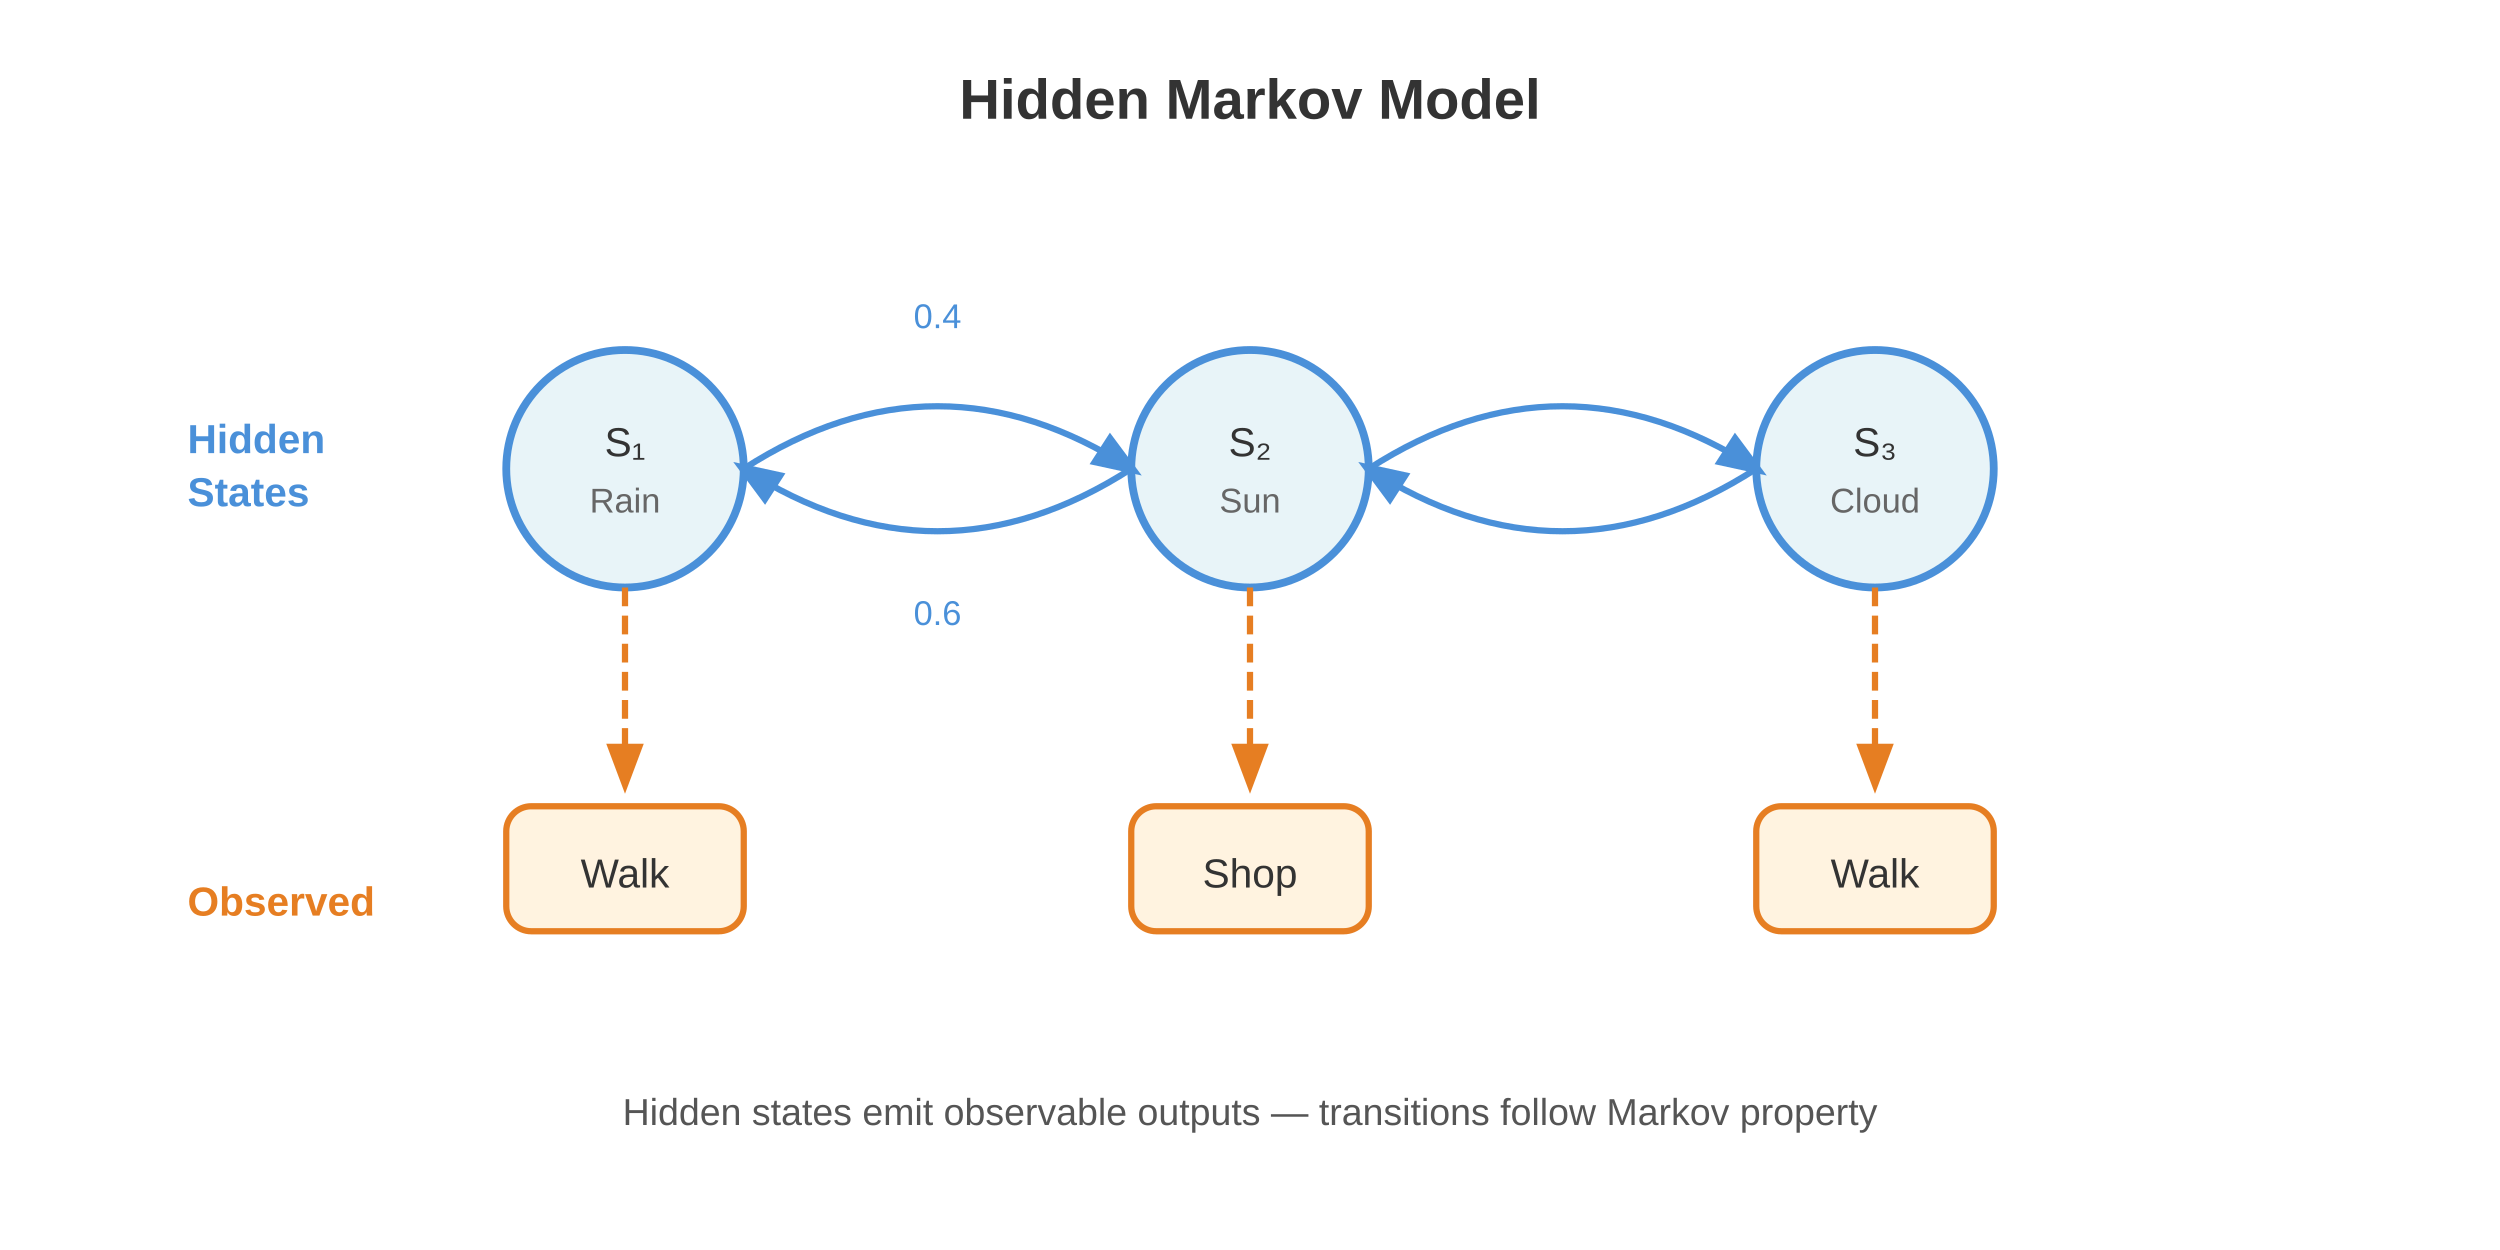
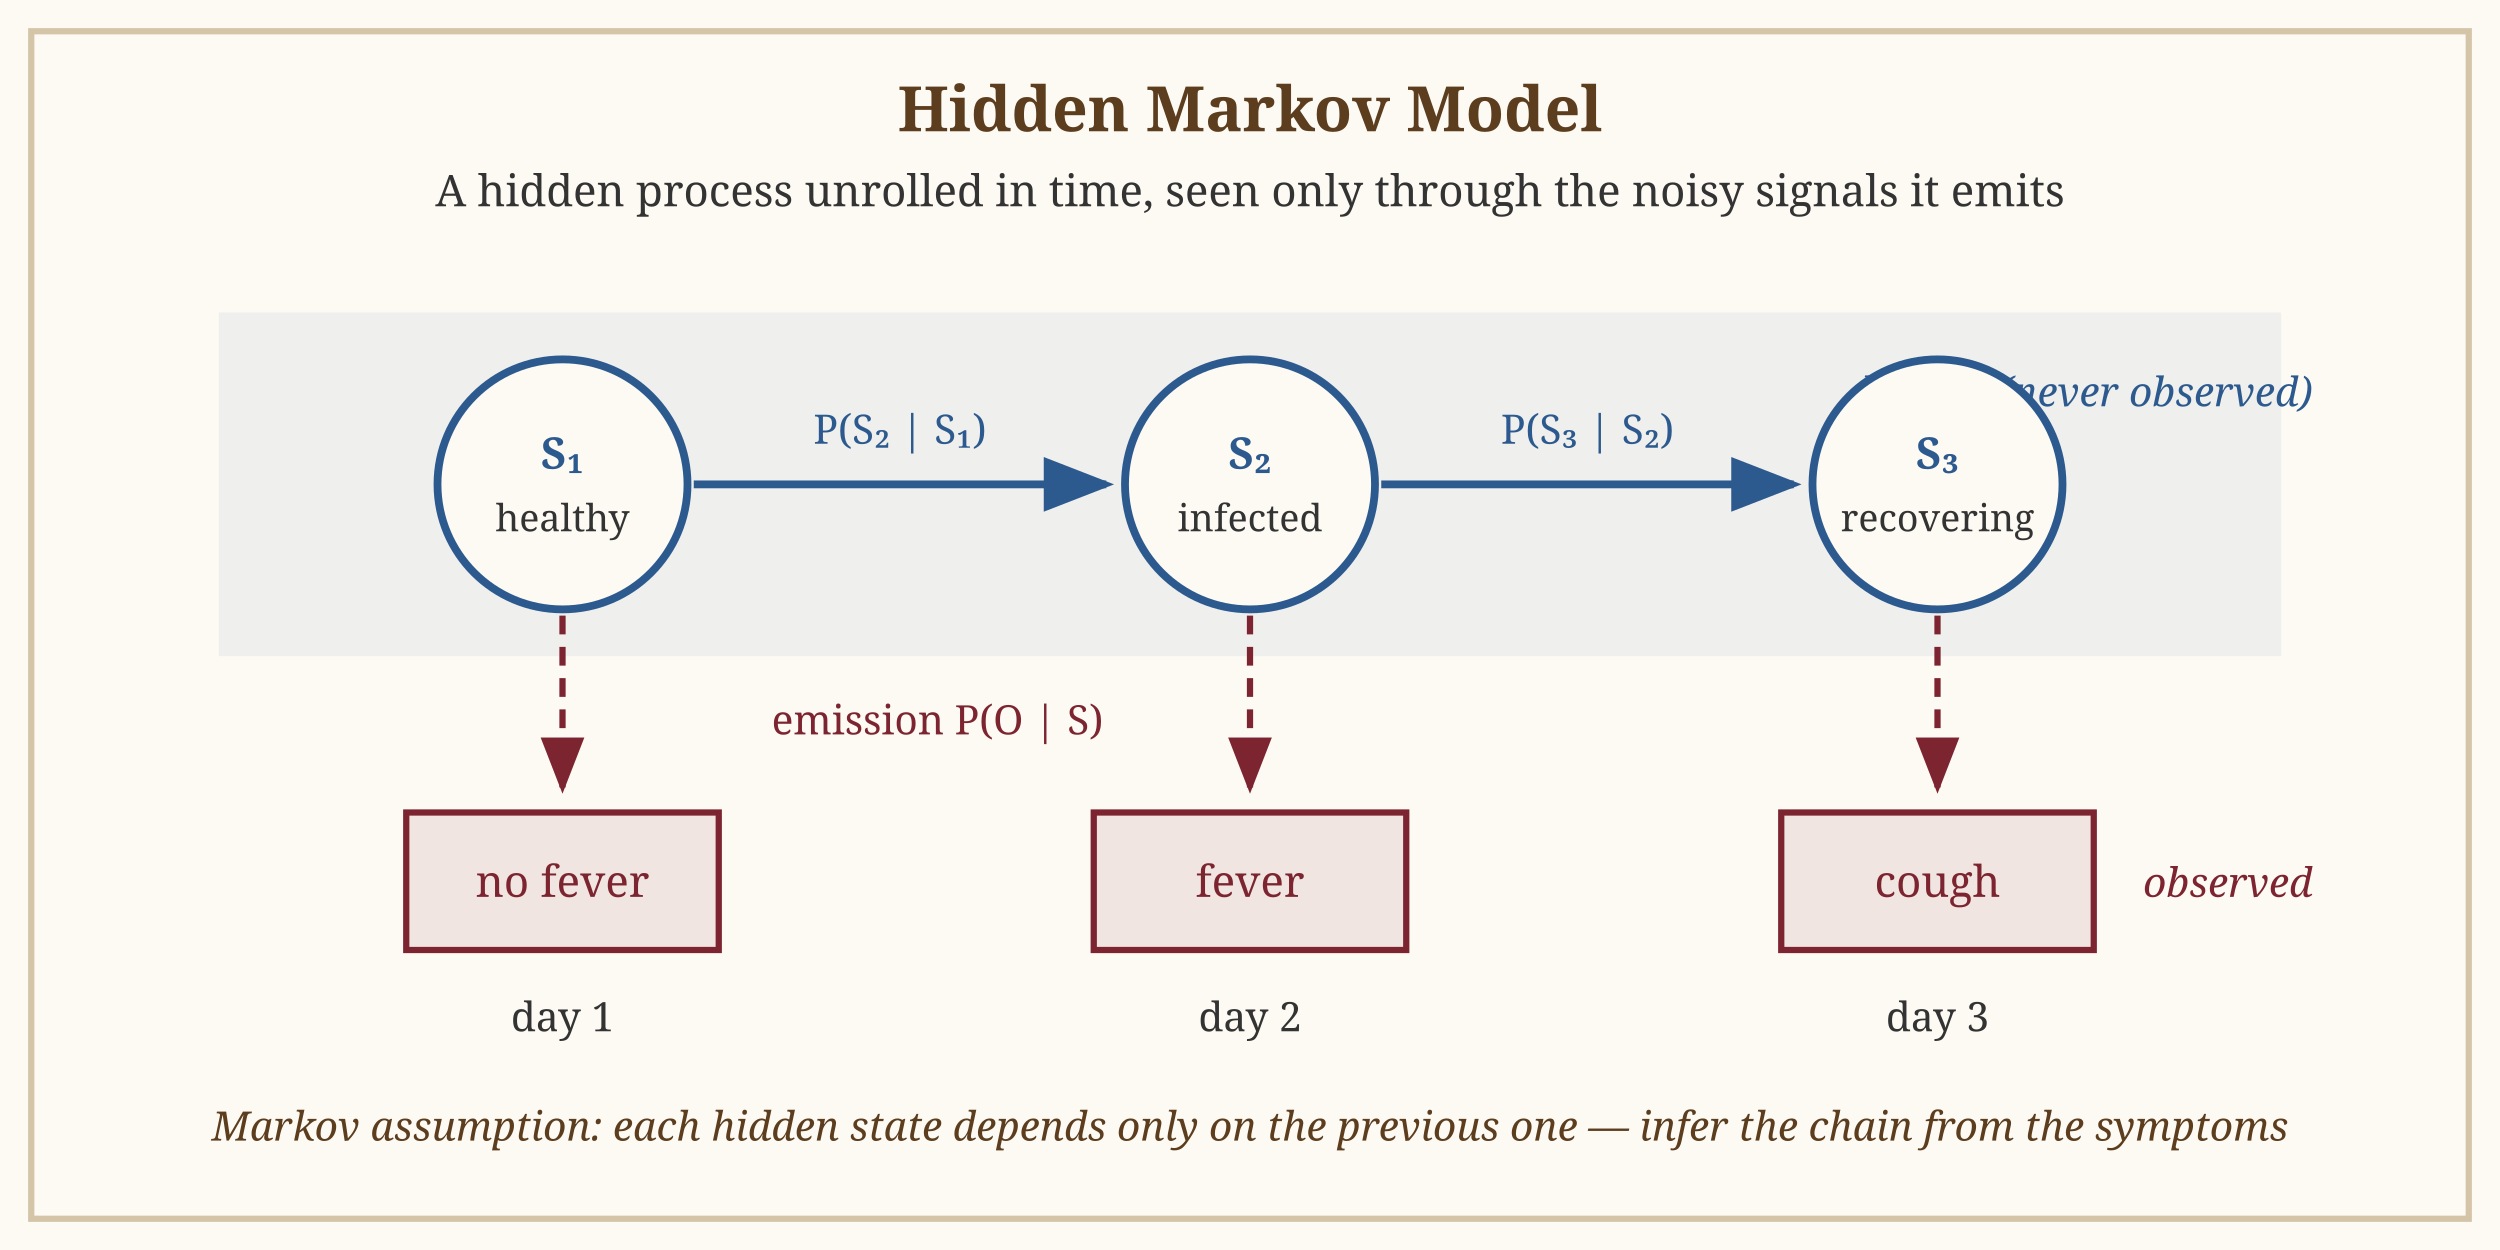
<svg xmlns="http://www.w3.org/2000/svg" viewBox="0 0 800 400">
-   <rect width="800" height="400" fill="white" />
-   <text x="60" y="145" font-family="Arial" font-size="13" fill="#4a90d9" font-weight="bold">Hidden</text>
-   <text x="60" y="162" font-family="Arial" font-size="13" fill="#4a90d9" font-weight="bold">States</text>
-   <circle cx="200" cy="150" r="38" fill="#e8f4f8" stroke="#4a90d9" stroke-width="2.5" />
-   <text x="200" y="146" text-anchor="middle" font-family="Arial" font-size="13" fill="#333">S₁</text>
-   <text x="200" y="164" text-anchor="middle" font-family="Arial" font-size="11" fill="#666">Rain</text>
-   <circle cx="400" cy="150" r="38" fill="#e8f4f8" stroke="#4a90d9" stroke-width="2.5" />
-   <text x="400" y="146" text-anchor="middle" font-family="Arial" font-size="13" fill="#333">S₂</text>
-   <text x="400" y="164" text-anchor="middle" font-family="Arial" font-size="11" fill="#666">Sun</text>
-   <circle cx="600" cy="150" r="38" fill="#e8f4f8" stroke="#4a90d9" stroke-width="2.5" />
-   <text x="600" y="146" text-anchor="middle" font-family="Arial" font-size="13" fill="#333">S₃</text>
-   <text x="600" y="164" text-anchor="middle" font-family="Arial" font-size="11" fill="#666">Cloud</text>
-   <path d="M238,150 Q300,110 362,150" fill="none" stroke="#4a90d9" stroke-width="2" marker-end="url(#a1)" />
-   <path d="M362,150 Q300,190 238,150" fill="none" stroke="#4a90d9" stroke-width="2" marker-end="url(#a1)" />
-   <path d="M438,150 Q500,110 562,150" fill="none" stroke="#4a90d9" stroke-width="2" marker-end="url(#a1)" />
-   <path d="M562,150 Q500,190 438,150" fill="none" stroke="#4a90d9" stroke-width="2" marker-end="url(#a1)" />
-   <text x="300" y="105" text-anchor="middle" font-family="Arial" font-size="11" fill="#4a90d9">0.4</text>
-   <text x="300" y="200" text-anchor="middle" font-family="Arial" font-size="11" fill="#4a90d9">0.6</text>
-   <line x1="200" y1="188" x2="200" y2="250" stroke="#e67e22" stroke-width="2" stroke-dasharray="6,3" marker-end="url(#a2)" />
-   <line x1="400" y1="188" x2="400" y2="250" stroke="#e67e22" stroke-width="2" stroke-dasharray="6,3" marker-end="url(#a2)" />
-   <line x1="600" y1="188" x2="600" y2="250" stroke="#e67e22" stroke-width="2" stroke-dasharray="6,3" marker-end="url(#a2)" />
-   <text x="60" y="293" font-family="Arial" font-size="13" fill="#e67e22" font-weight="bold">Observed</text>
-   <rect x="162" y="258" width="76" height="40" rx="8" fill="#fff3e0" stroke="#e67e22" stroke-width="2" />
-   <text x="200" y="284" text-anchor="middle" font-family="Arial" font-size="13" fill="#333">Walk</text>
-   <rect x="362" y="258" width="76" height="40" rx="8" fill="#fff3e0" stroke="#e67e22" stroke-width="2" />
-   <text x="400" y="284" text-anchor="middle" font-family="Arial" font-size="13" fill="#333">Shop</text>
-   <rect x="562" y="258" width="76" height="40" rx="8" fill="#fff3e0" stroke="#e67e22" stroke-width="2" />
-   <text x="600" y="284" text-anchor="middle" font-family="Arial" font-size="13" fill="#333">Walk</text>
  <defs>
-     <marker id="a1" markerWidth="8" markerHeight="8" refX="6" refY="3" orient="auto">
-       <path d="M0,0 L0,6 L8,3 z" fill="#4a90d9" />
+     <marker id="hmmT" markerWidth="9" markerHeight="7" refX="8" refY="3.5" orient="auto">
+       <polygon points="0 0, 9 3.5, 0 7" fill="#2D5A8E" />
    </marker>
-     <marker id="a2" markerWidth="8" markerHeight="8" refX="6" refY="3" orient="auto">
-       <path d="M0,0 L0,6 L8,3 z" fill="#e67e22" />
+     <marker id="hmmE" markerWidth="9" markerHeight="7" refX="8" refY="3.5" orient="auto">
+       <polygon points="0 0, 9 3.5, 0 7" fill="#7C2530" />
    </marker>
  </defs>
-   <text x="400" y="38" text-anchor="middle" font-family="Arial" font-size="18" font-weight="bold" fill="#333">Hidden Markov Model</text>
-   <text x="400" y="360" text-anchor="middle" font-family="Arial" font-size="12" fill="#555">Hidden states emit observable outputs — transitions follow Markov property</text>
+   <rect width="800" height="400" fill="#FDFAF4" />
+   <rect x="10" y="10" width="780" height="380" fill="none" stroke="#D4C5A9" stroke-width="2" />
+   <text x="400" y="42" text-anchor="middle" font-family="Georgia, serif" font-size="20" font-weight="bold" fill="#5C3D1E">Hidden Markov Model</text>
+   <text x="400" y="66" text-anchor="middle" font-family="Georgia, serif" font-size="14" fill="#333">A hidden process unrolled in time, seen only through the noisy signals it emits</text>
+   <rect x="70" y="100" width="660" height="110" fill="#2D5A8E" opacity="0.07" />
+   <text x="740" y="130" text-anchor="end" font-family="Georgia, serif" font-size="13" font-style="italic" fill="#2D5A8E">hidden (never observed)</text>
+   <circle cx="180" cy="155" r="40" fill="#FDFAF4" stroke="#2D5A8E" stroke-width="2.5" />
+   <text x="180" y="150" text-anchor="middle" font-family="Georgia, serif" font-size="14" font-weight="bold" fill="#2D5A8E">S₁</text>
+   <text x="180" y="170" text-anchor="middle" font-family="Georgia, serif" font-size="12" fill="#333">healthy</text>
+   <circle cx="400" cy="155" r="40" fill="#FDFAF4" stroke="#2D5A8E" stroke-width="2.5" />
+   <text x="400" y="150" text-anchor="middle" font-family="Georgia, serif" font-size="14" font-weight="bold" fill="#2D5A8E">S₂</text>
+   <text x="400" y="170" text-anchor="middle" font-family="Georgia, serif" font-size="12" fill="#333">infected</text>
+   <circle cx="620" cy="155" r="40" fill="#FDFAF4" stroke="#2D5A8E" stroke-width="2.5" />
+   <text x="620" y="150" text-anchor="middle" font-family="Georgia, serif" font-size="14" font-weight="bold" fill="#2D5A8E">S₃</text>
+   <text x="620" y="170" text-anchor="middle" font-family="Georgia, serif" font-size="12" fill="#333">recovering</text>
+   <line x1="222" y1="155" x2="354" y2="155" stroke="#2D5A8E" stroke-width="2.5" marker-end="url(#hmmT)" />
+   <text x="288" y="142" text-anchor="middle" font-family="Georgia, serif" font-size="13" fill="#2D5A8E">P(S₂ | S₁)</text>
+   <line x1="442" y1="155" x2="574" y2="155" stroke="#2D5A8E" stroke-width="2.5" marker-end="url(#hmmT)" />
+   <text x="508" y="142" text-anchor="middle" font-family="Georgia, serif" font-size="13" fill="#2D5A8E">P(S₃ | S₂)</text>
+   <line x1="180" y1="197" x2="180" y2="252" stroke="#7C2530" stroke-width="2" stroke-dasharray="6,4" marker-end="url(#hmmE)" />
+   <line x1="400" y1="197" x2="400" y2="252" stroke="#7C2530" stroke-width="2" stroke-dasharray="6,4" marker-end="url(#hmmE)" />
+   <line x1="620" y1="197" x2="620" y2="252" stroke="#7C2530" stroke-width="2" stroke-dasharray="6,4" marker-end="url(#hmmE)" />
+   <text x="300" y="235" text-anchor="middle" font-family="Georgia, serif" font-size="13" fill="#7C2530">emission P(O | S)</text>
+   <rect x="130" y="260" width="100" height="44" fill="#7C2530" opacity="0.1" />
+   <rect x="130" y="260" width="100" height="44" fill="none" stroke="#7C2530" stroke-width="2" />
+   <text x="180" y="287" text-anchor="middle" font-family="Georgia, serif" font-size="14" fill="#7C2530">no fever</text>
+   <rect x="350" y="260" width="100" height="44" fill="#7C2530" opacity="0.1" />
+   <rect x="350" y="260" width="100" height="44" fill="none" stroke="#7C2530" stroke-width="2" />
+   <text x="400" y="287" text-anchor="middle" font-family="Georgia, serif" font-size="14" fill="#7C2530">fever</text>
+   <rect x="570" y="260" width="100" height="44" fill="#7C2530" opacity="0.1" />
+   <rect x="570" y="260" width="100" height="44" fill="none" stroke="#7C2530" stroke-width="2" />
+   <text x="620" y="287" text-anchor="middle" font-family="Georgia, serif" font-size="14" fill="#7C2530">cough</text>
+   <text x="740" y="287" text-anchor="end" font-family="Georgia, serif" font-size="13" font-style="italic" fill="#7C2530">observed</text>
+   <text x="180" y="330" text-anchor="middle" font-family="Georgia, serif" font-size="13" fill="#333">day 1</text>
+   <text x="400" y="330" text-anchor="middle" font-family="Georgia, serif" font-size="13" fill="#333">day 2</text>
+   <text x="620" y="330" text-anchor="middle" font-family="Georgia, serif" font-size="13" fill="#333">day 3</text>
+   <text x="400" y="365" text-anchor="middle" font-family="Georgia, serif" font-size="13" font-style="italic" fill="#5C3D1E">Markov assumption: each hidden state depends only on the previous one — infer the chain from the symptoms</text>
</svg>
